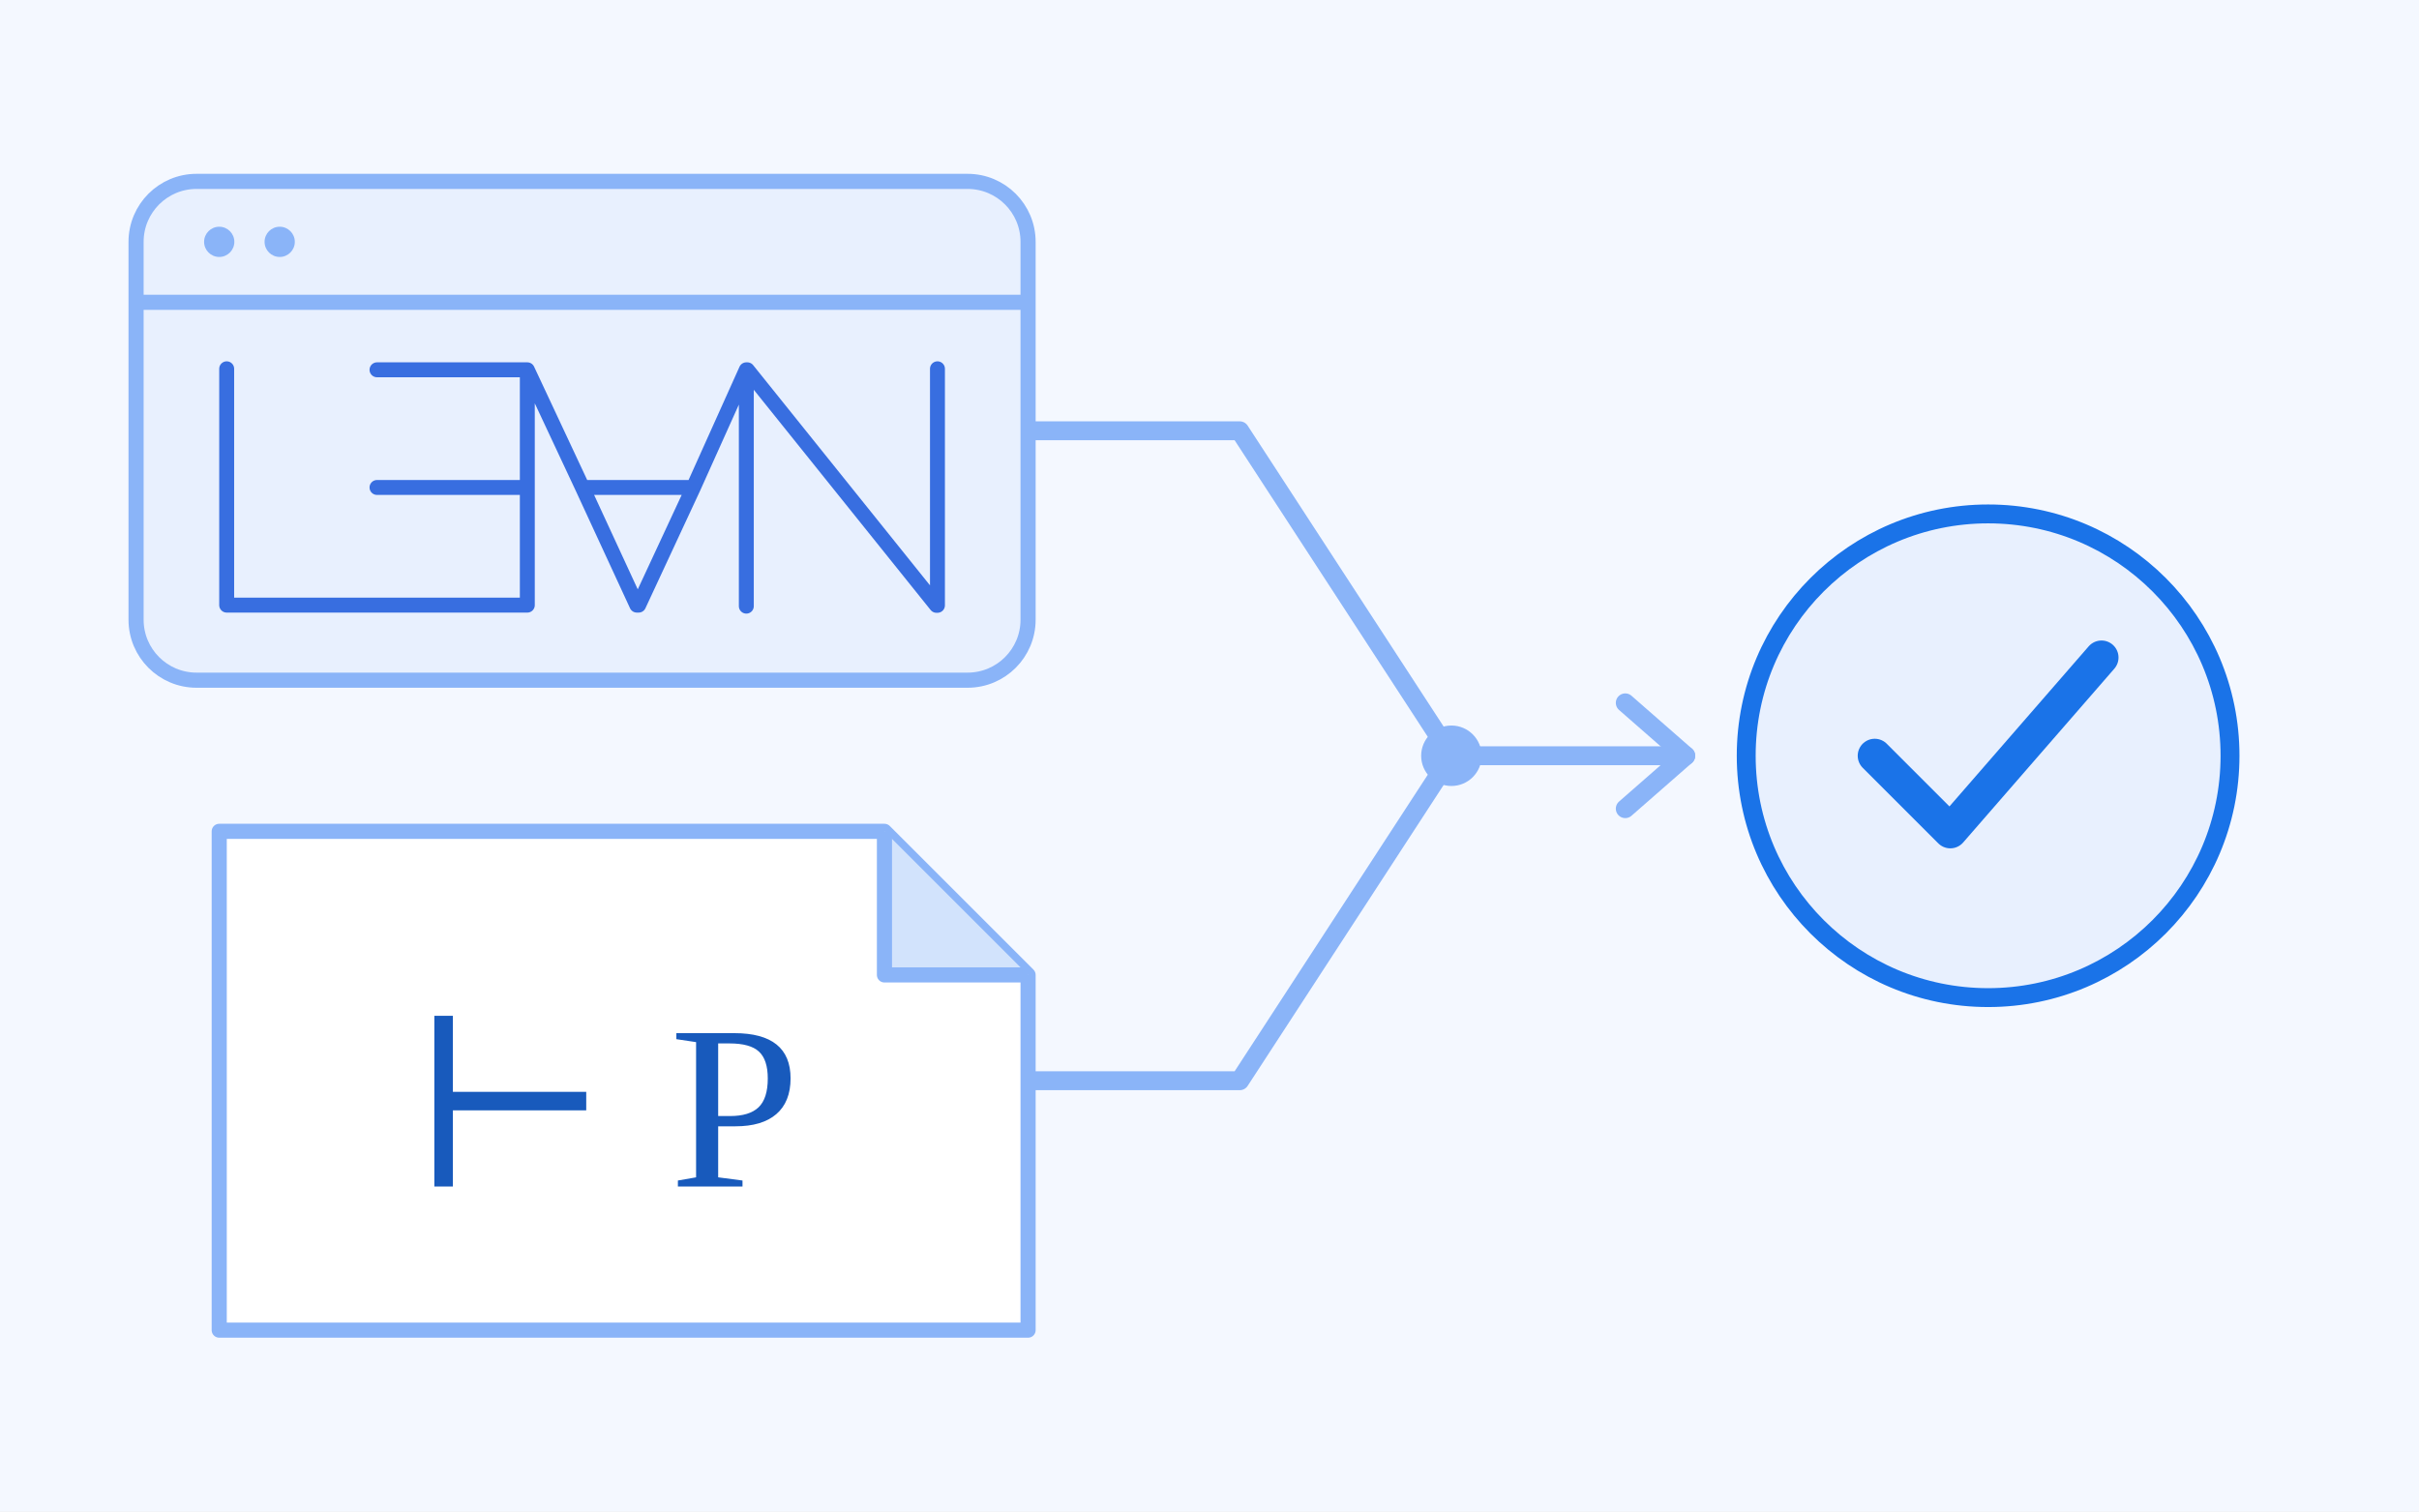
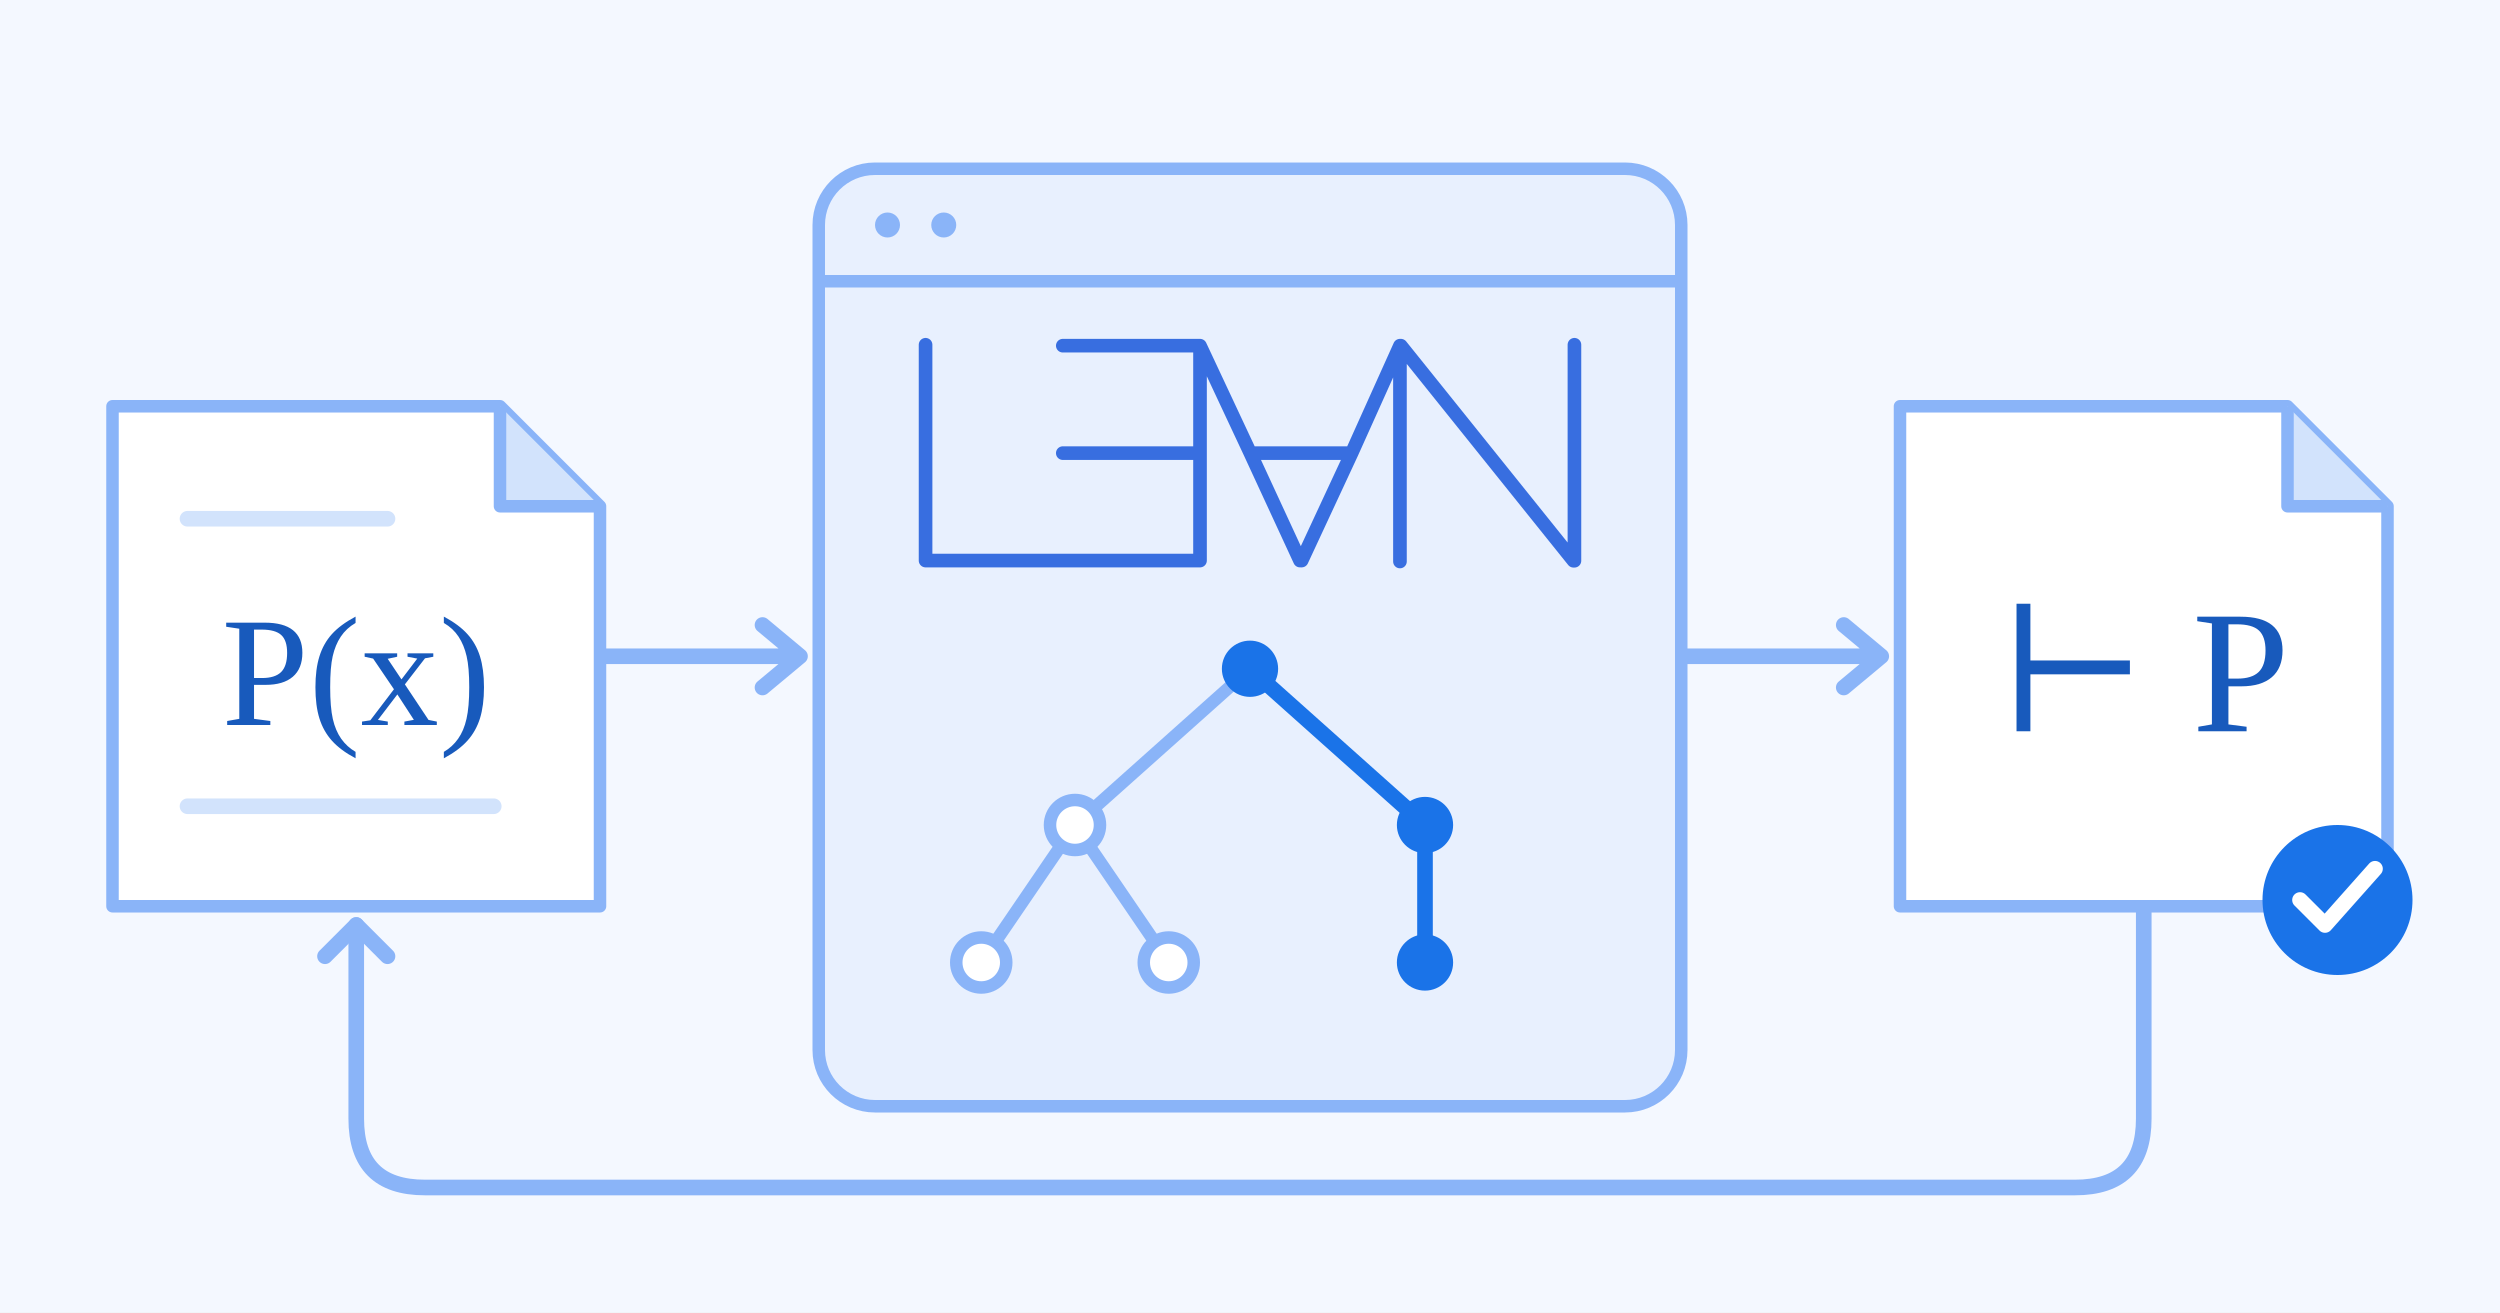
- <svg xmlns="http://www.w3.org/2000/svg" viewBox="0 0 320 200">
-   <rect width="320" height="200" fill="#f4f8ff" />
+ <svg xmlns="http://www.w3.org/2000/svg" width="400" height="210" viewBox="0 0 400 210">
+   <rect width="400" height="210" fill="#f4f8ff" />
  <g fill="none" stroke="#8ab4f8" stroke-width="2.5" stroke-linecap="round" stroke-linejoin="round">
-     <path d="M136 57h28l28 43M136 143h28l28-43M192 100h31" />
-     <path d="m215 93 8 7-8 7" />
+     <path d="M96 105h32m-6-5 6 5-6 5M269 105h32m-6-5 6 5-6 5" />
+     <path d="M343 145v34q0 11-11 11H68q-11 0-11-11v-31" />
+     <path d="m52 153 5-5 5 5" />
  </g>
-   <rect x="18" y="24" width="118" height="66" rx="8" fill="#e8f0fe" stroke="#8ab4f8" stroke-width="2" />
-   <path d="M18 40h118" fill="none" stroke="#8ab4f8" stroke-width="2" />
+   <path d="M18 65h62l16 16v64H18z" fill="#fff" stroke="#8ab4f8" stroke-width="2" stroke-linejoin="round" />
+   <path d="M80 65v16h16" fill="#d2e3fc" stroke="#8ab4f8" stroke-width="2" stroke-linejoin="round" />
+   <path d="M30 83h32M30 129h49" fill="none" stroke="#d2e3fc" stroke-width="2.5" stroke-linecap="round" />
+   <text x="57" y="116" fill="#185abc" font-family="Georgia, 'Times New Roman', serif" font-size="25" text-anchor="middle">P(x)</text>
+   <rect x="131" y="27" width="138" height="150" rx="9" fill="#e8f0fe" stroke="#8ab4f8" stroke-width="2" />
+   <path d="M131 45h138" fill="none" stroke="#8ab4f8" stroke-width="2" />
  <g fill="#8ab4f8">
-     <circle cx="29" cy="32" r="2" />
-     <circle cx="37" cy="32" r="2" />
+     <circle cx="142" cy="36" r="2" />
+     <circle cx="151" cy="36" r="2" />
  </g>
-   <svg x="29" y="47" width="96" height="35" viewBox="0 0 486 169" stroke="#386EE0" fill="none" stroke-width="10">
+   <svg x="147" y="54" width="106" height="37" viewBox="0 0 486 169" stroke="#386EE0" fill="none" stroke-width="10">
    <path d="M206.333 5.679H105.667M206.333 5.679L243.25 84.5M206.333 5.679V84.5M243.25 84.5H317.549M243.25 84.5L279.667 163.321L280.889 163.318L317.549 84.5M206.333 84.5V163.321H5V5M206.333 84.5H105.667M317.549 84.5L353 5.679M353 5.679V164M353 5.679H353.667L480.333 163.454H481V5" stroke-linecap="round" stroke-linejoin="round" />
  </svg>
-   <path d="M29 110h88l19 19v47H29z" fill="#fff" stroke="#8ab4f8" stroke-width="2" stroke-linejoin="round" />
-   <path d="M117 110v19h19" fill="#d2e3fc" stroke="#8ab4f8" stroke-width="2" stroke-linejoin="round" />
-   <text x="80" y="157" fill="#185abc" font-family="Georgia, 'Times New Roman', serif" font-size="31" text-anchor="middle">⊢ P</text>
-   <circle cx="192" cy="100" r="4" fill="#8ab4f8" />
-   <circle cx="263" cy="100" r="32" fill="#e8f0fe" stroke="#1a73e8" stroke-width="2.5" />
-   <path d="m248 100 10 10 20-23" fill="none" stroke="#1a73e8" stroke-width="4.5" stroke-linecap="round" stroke-linejoin="round" />
+   <g fill="none" stroke-linecap="round" stroke-linejoin="round">
+     <path d="m200 107-28 25-15 22m15-22 15 22" stroke="#8ab4f8" stroke-width="2" />
+     <path d="m200 107 28 25v22" stroke="#1a73e8" stroke-width="2.5" />
+   </g>
+   <g fill="#fff" stroke="#8ab4f8" stroke-width="2">
+     <circle cx="172" cy="132" r="4" />
+     <circle cx="157" cy="154" r="4" />
+     <circle cx="187" cy="154" r="4" />
+   </g>
+   <g fill="#1a73e8">
+     <circle cx="200" cy="107" r="4.5" />
+     <circle cx="228" cy="132" r="4.5" />
+     <circle cx="228" cy="154" r="4.5" />
+   </g>
+   <path d="M304 65h62l16 16v64h-78z" fill="#fff" stroke="#8ab4f8" stroke-width="2" stroke-linejoin="round" />
+   <path d="M366 65v16h16" fill="#d2e3fc" stroke="#8ab4f8" stroke-width="2" stroke-linejoin="round" />
+   <text x="343" y="117" fill="#185abc" font-family="Georgia, 'Times New Roman', serif" font-size="28" text-anchor="middle">⊢ P</text>
+   <circle cx="374" cy="144" r="12" fill="#1a73e8" />
+   <path d="m368 144 4 4 8-9" fill="none" stroke="#fff" stroke-width="2.5" stroke-linecap="round" stroke-linejoin="round" />
</svg>
